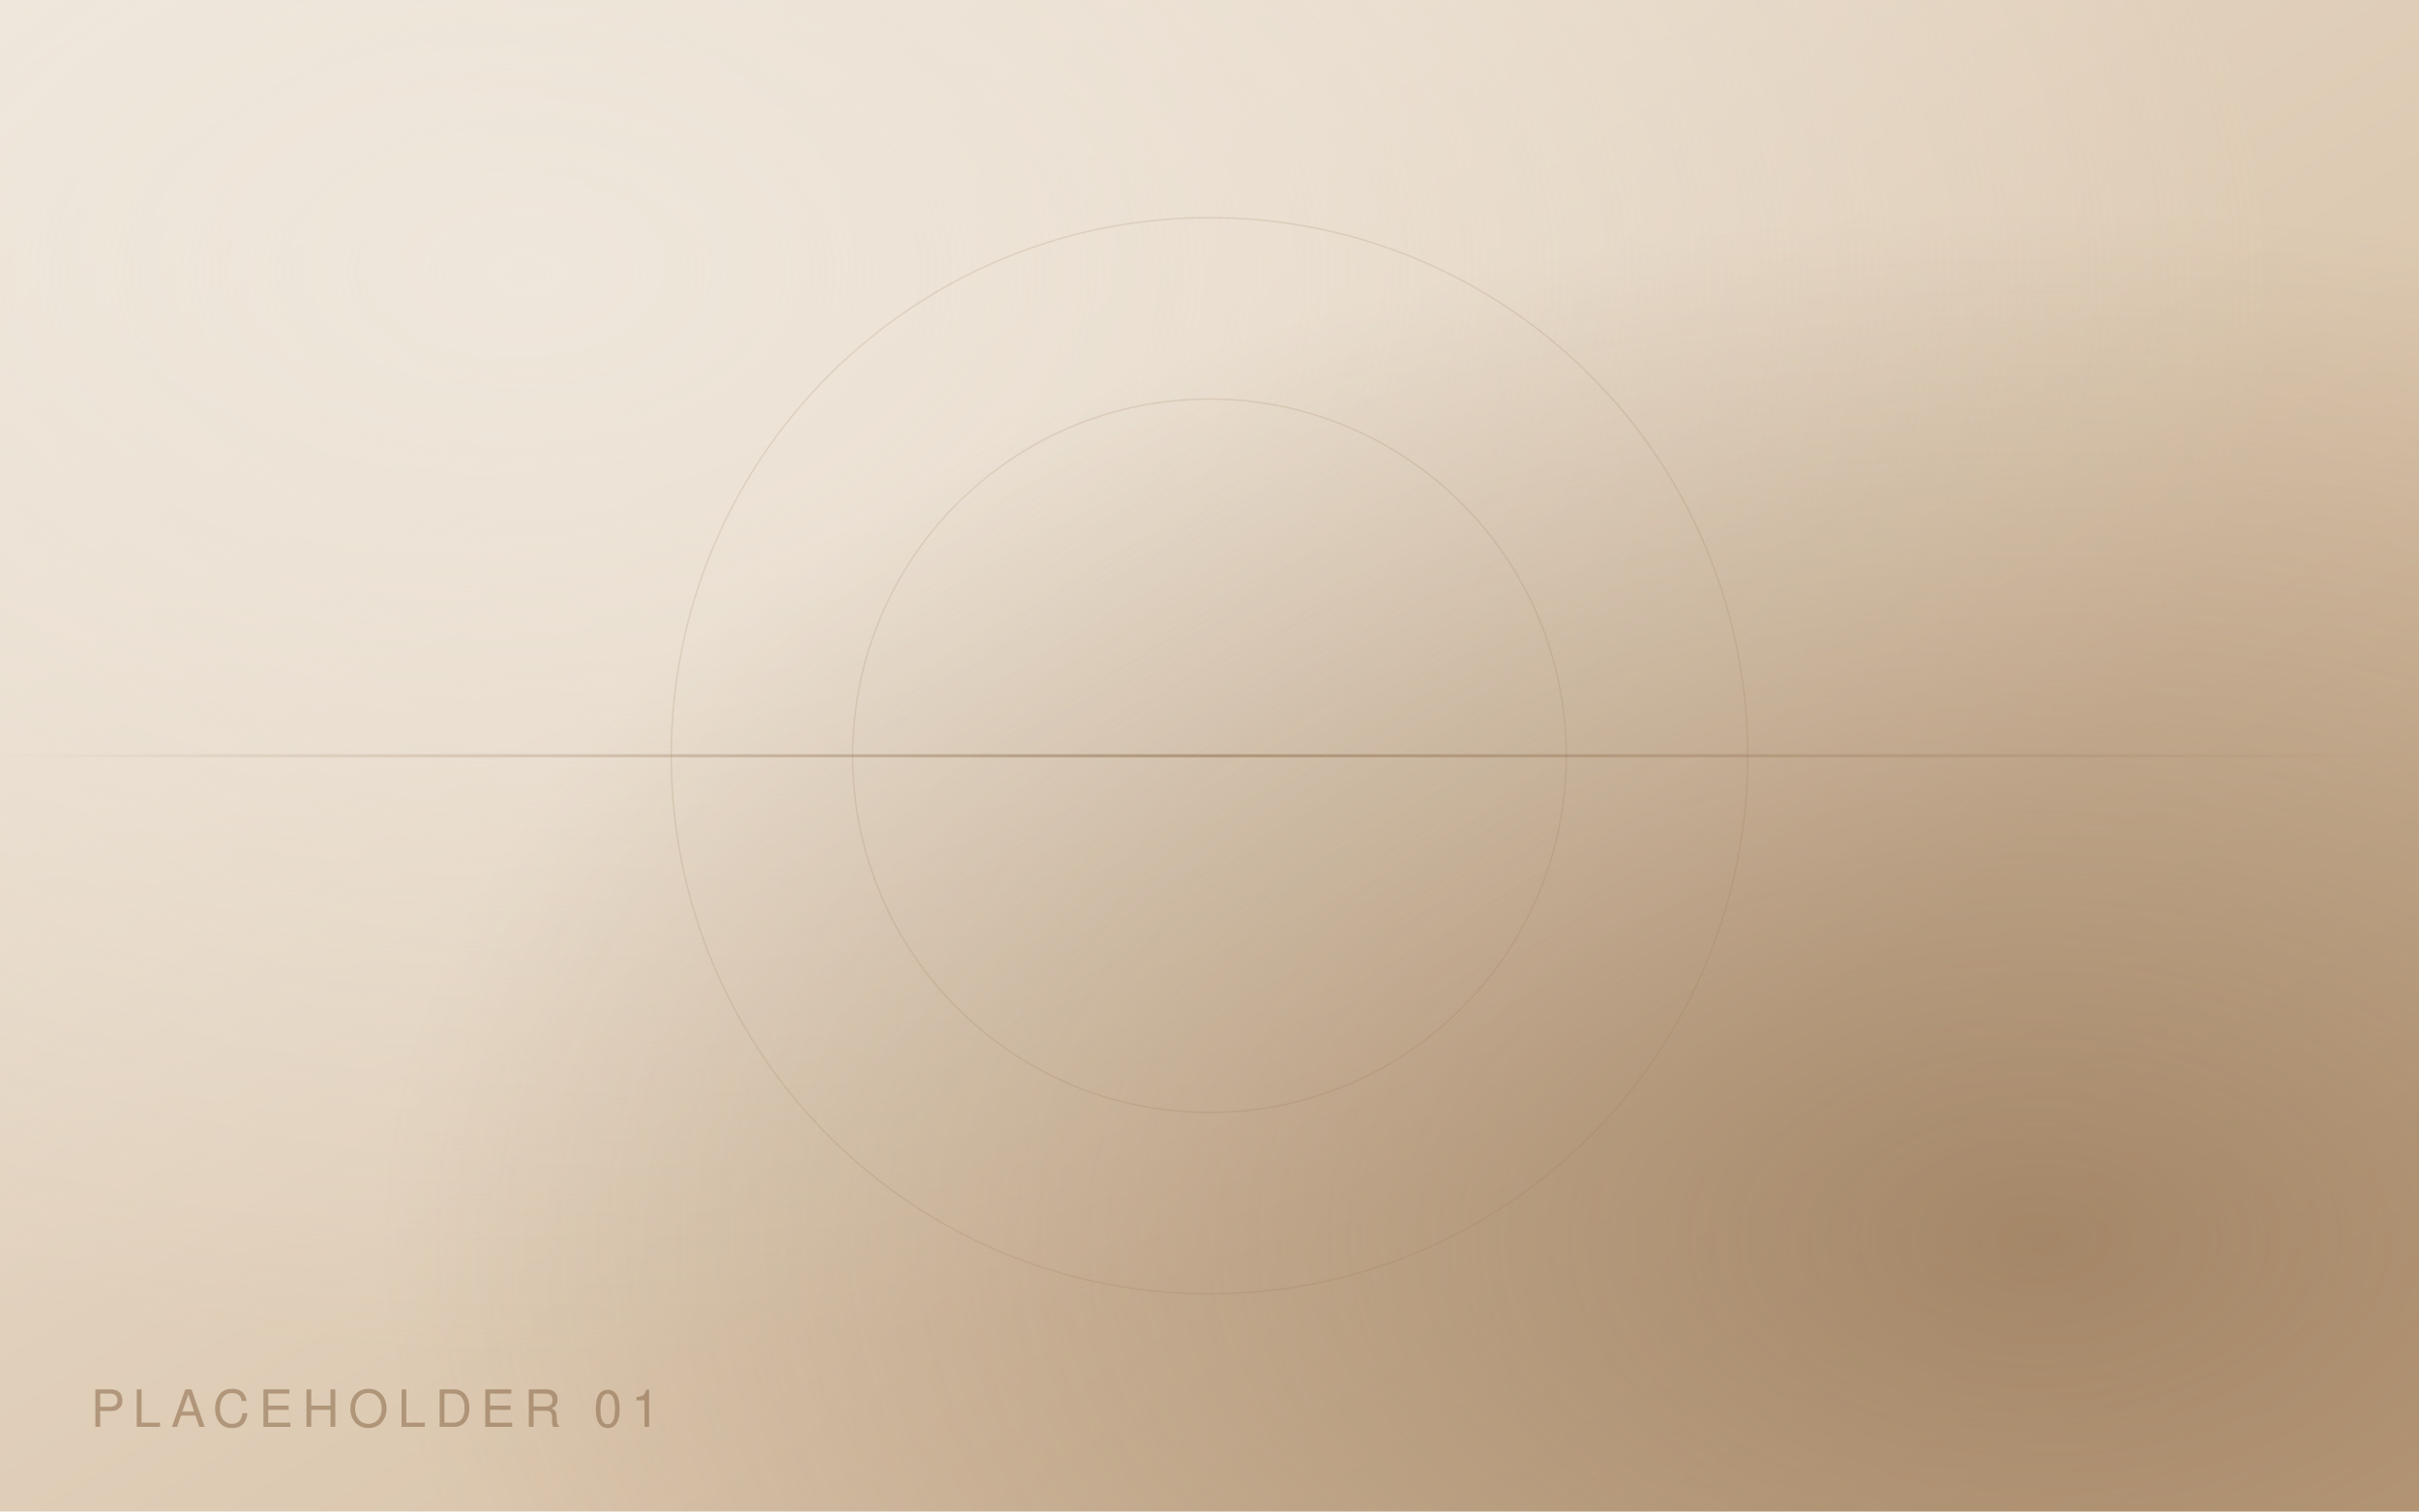
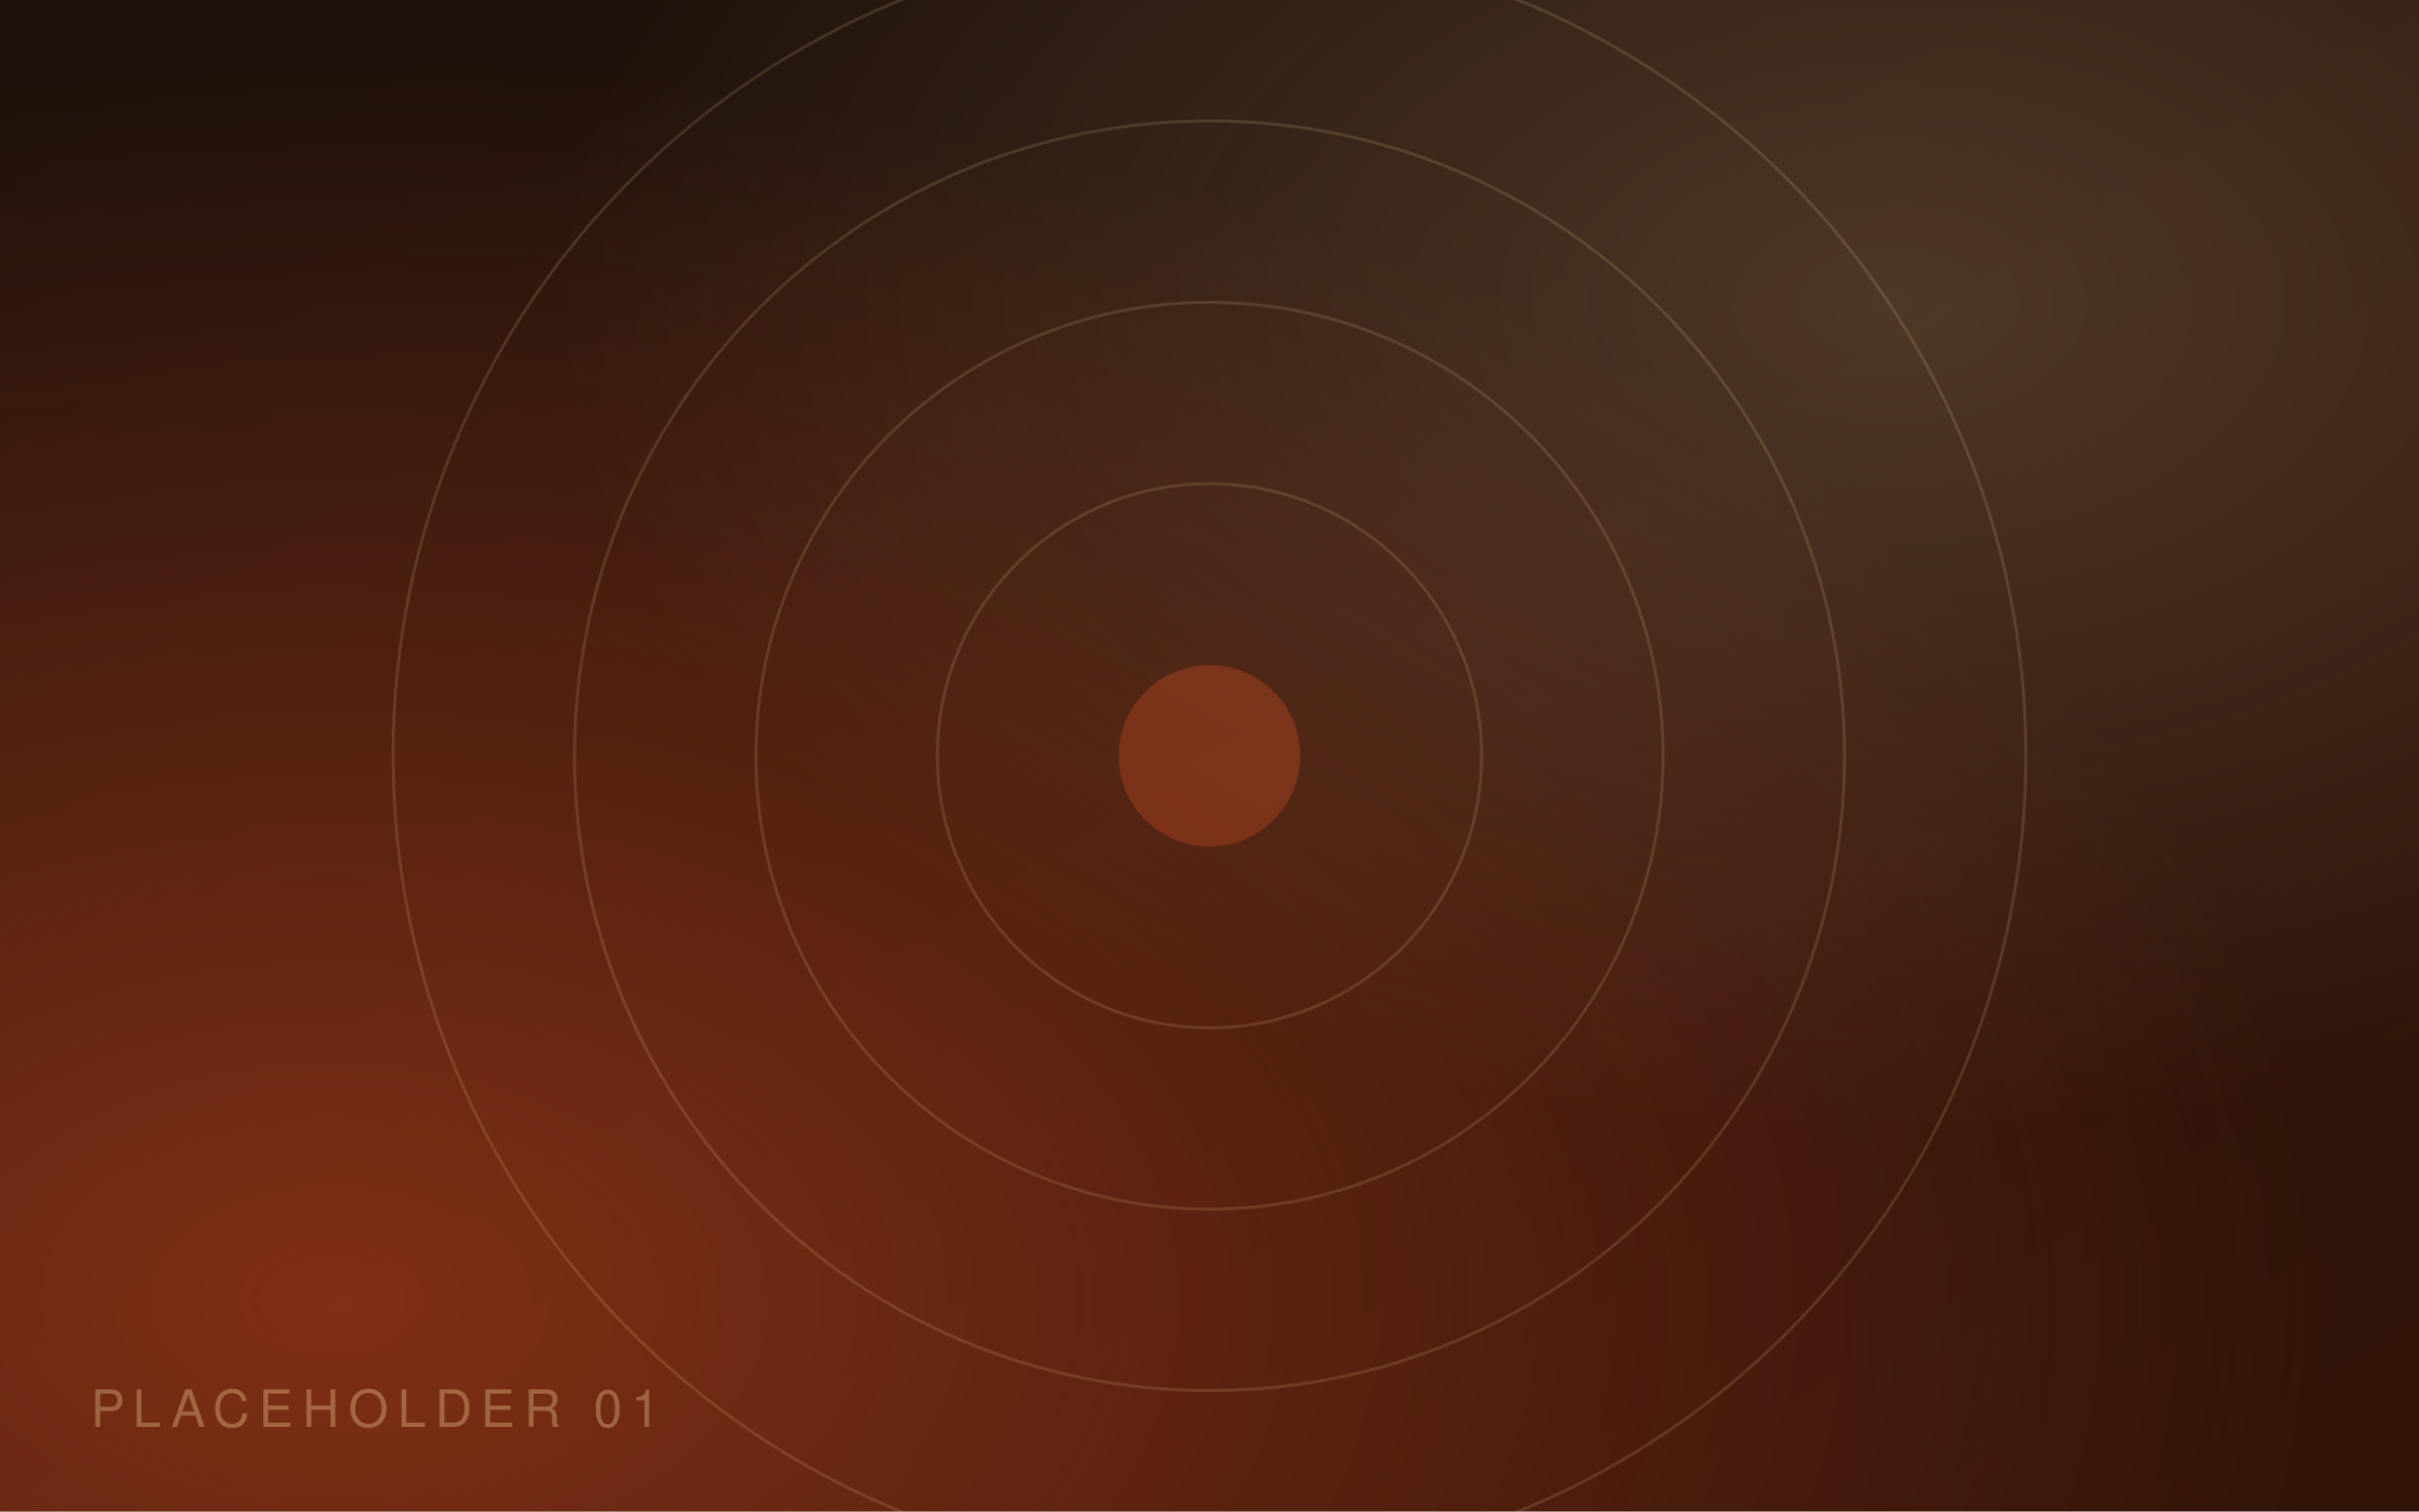
<svg xmlns="http://www.w3.org/2000/svg" viewBox="0 0 1600 1000" width="1600" height="1000" role="img" aria-label="Placeholder artwork 1">
  <defs>
    <linearGradient id="b1" x1="0" y1="0" x2="1" y2="1">
-       <stop offset="0" stop-color="#EFE7DC" />
-       <stop offset="1" stop-color="#CFB392" />
+       <stop offset="0" stop-color="#1c110b" />
+       <stop offset="1" stop-color="#331409" />
    </linearGradient>
-     <radialGradient id="g1a" cx="0.22" cy="0.18" r="0.72">
-       <stop offset="0" stop-color="#EFE7DC" stop-opacity="0.95" />
-       <stop offset="1" stop-color="#EFE7DC" stop-opacity="0" />
+     <radialGradient id="w1" cx="0.14" cy="0.86" r="0.82">
+       <stop offset="0" stop-color="#c9471e" stop-opacity="0.55" />
+       <stop offset="1" stop-color="#c9471e" stop-opacity="0" />
    </radialGradient>
-     <radialGradient id="g1b" cx="0.84" cy="0.82" r="0.68">
-       <stop offset="0" stop-color="#8A6A4A" stop-opacity="0.65" />
-       <stop offset="1" stop-color="#8A6A4A" stop-opacity="0" />
+     <radialGradient id="t1" cx="0.78" cy="0.20" r="0.55">
+       <stop offset="0" stop-color="#ffe0a8" stop-opacity="0.18" />
+       <stop offset="1" stop-color="#ffe0a8" stop-opacity="0" />
    </radialGradient>
-     <linearGradient id="s1" x1="0" y1="0" x2="1" y2="0">
-       <stop offset="0" stop-color="#8A6A4A" stop-opacity="0" />
-       <stop offset="0.5" stop-color="#8A6A4A" stop-opacity="0.5" />
-       <stop offset="1" stop-color="#8A6A4A" stop-opacity="0" />
-     </linearGradient>
  </defs>
  <rect width="1600" height="1000" fill="url(#b1)" />
-   <rect width="1600" height="1000" fill="url(#g1a)" />
-   <rect width="1600" height="1000" fill="url(#g1b)" />
-   <g fill="none" stroke="#8A6A4A" stroke-opacity="0.16">
-     <circle cx="800" cy="500" r="236" />
-     <circle cx="800" cy="500" r="356" />
+   <rect width="1600" height="1000" fill="url(#w1)" />
+   <g fill="none" stroke="#ffe0a8" stroke-opacity="0.14" stroke-width="2">
+     <circle cx="800" cy="500" r="180" />
+     <circle cx="800" cy="500" r="300" />
+     <circle cx="800" cy="500" r="420" />
+     <circle cx="800" cy="500" r="540" />
  </g>
-   <rect x="0" y="499" width="1600" height="2" fill="url(#s1)" />
-   <text x="60" y="944" font-family="Helvetica, Arial, sans-serif" font-size="34" font-weight="500" letter-spacing="6" fill="#8A6A4A" fill-opacity="0.55">PLACEHOLDER 01</text>
+   <circle cx="800" cy="500" r="60" fill="#c9471e" fill-opacity="0.35" />
+   <rect width="1600" height="1000" fill="url(#t1)" />
+   <text x="60" y="944" font-family="Helvetica, Arial, sans-serif" font-size="34" font-weight="500" letter-spacing="6" fill="#ffe0a8" fill-opacity="0.32">PLACEHOLDER 01</text>
</svg>
